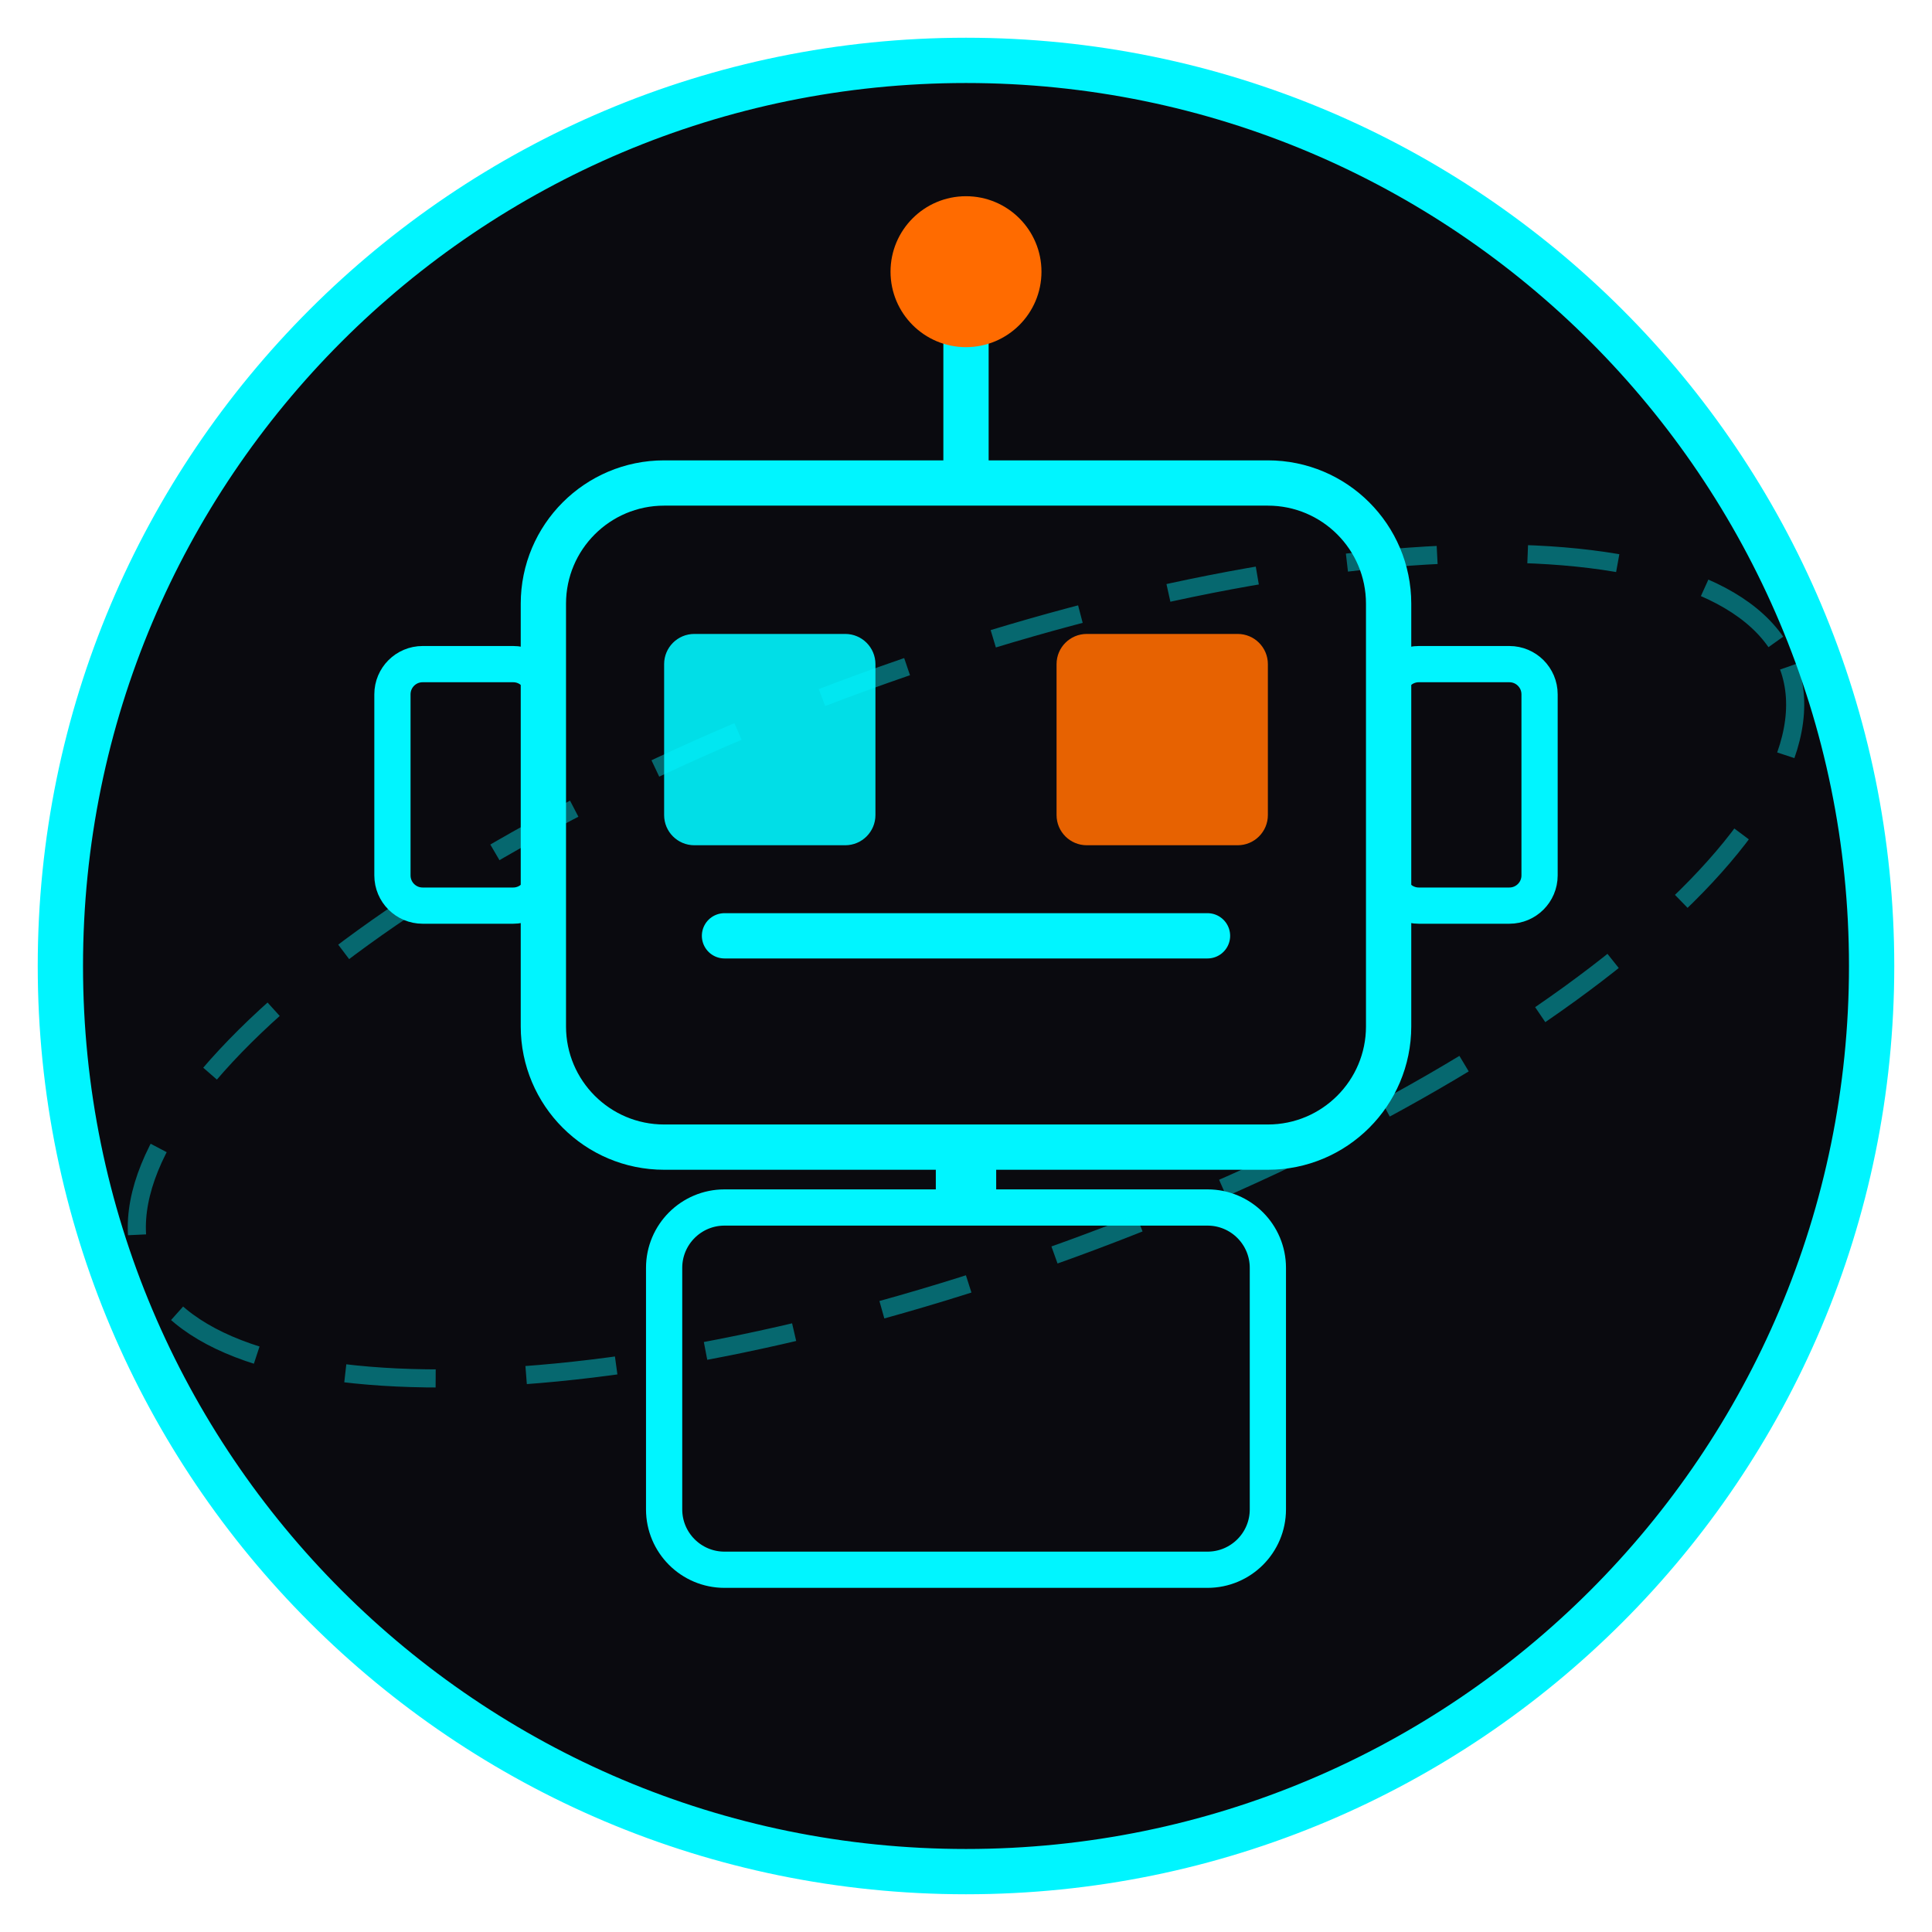
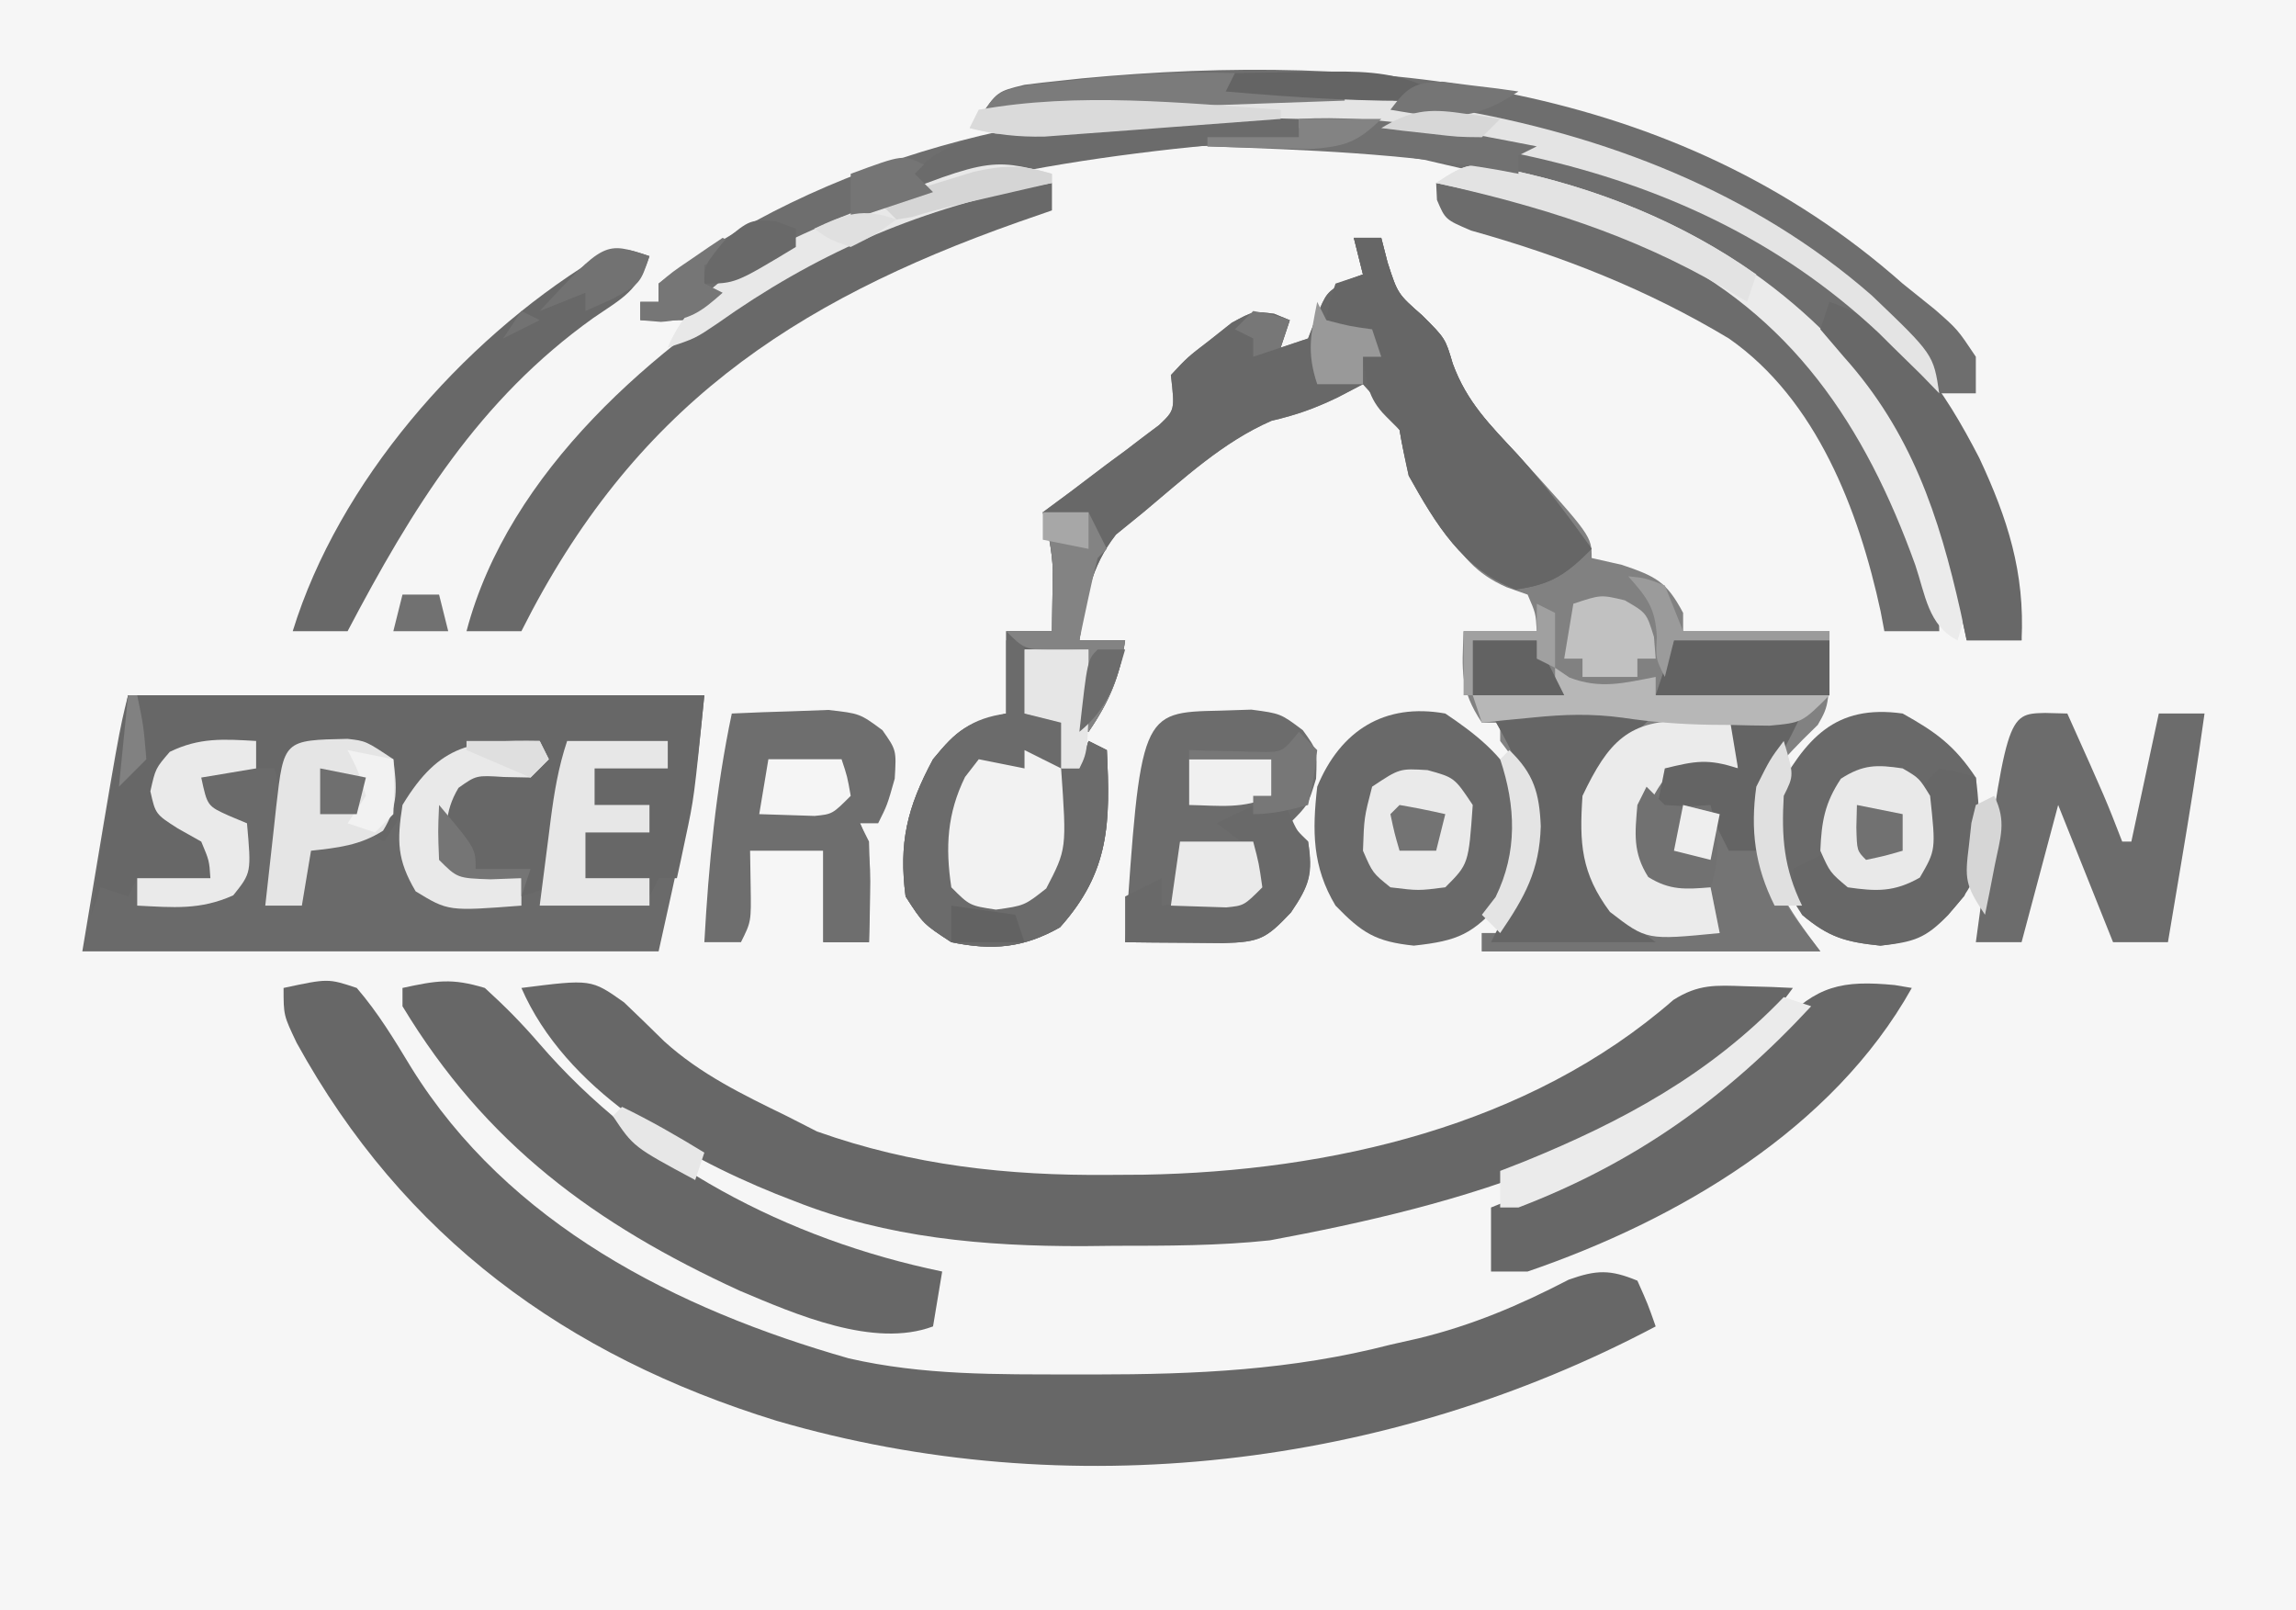
- <svg xmlns="http://www.w3.org/2000/svg" viewBox="0 0 64 64" fill="none">
-   <circle cx="32" cy="32" r="30" fill="#0A0A0F" stroke="#00F5FF" stroke-width="1.5" />
-   <rect x="18" y="16" width="28" height="22" rx="4" fill="none" stroke="#00F5FF" stroke-width="1.5" />
-   <rect x="22" y="21" width="7" height="7" rx="1" fill="#00F5FF" opacity="0.9" />
-   <rect x="35" y="21" width="7" height="7" rx="1" fill="#FF6B00" opacity="0.9" />
-   <line x1="24" y1="31" x2="40" y2="31" stroke="#00F5FF" stroke-width="1.5" stroke-linecap="round" />
-   <line x1="32" y1="16" x2="32" y2="10" stroke="#00F5FF" stroke-width="1.5" />
-   <circle cx="32" cy="9" r="2.5" fill="#FF6B00" />
-   <rect x="22" y="40" width="20" height="12" rx="2" fill="none" stroke="#00F5FF" stroke-width="1.2" />
-   <line x1="32" y1="38" x2="32" y2="40" stroke="#00F5FF" stroke-width="2" />
-   <ellipse cx="32" cy="32" rx="29" ry="10" fill="none" stroke="#00F5FF" stroke-width="0.6" stroke-dasharray="3 3" opacity="0.4" transform="rotate(-20 32 32)" />
-   <rect x="13" y="22" width="5" height="8" rx="1" fill="none" stroke="#00F5FF" stroke-width="1.2" />
-   <rect x="46" y="22" width="5" height="8" rx="1" fill="none" stroke="#00F5FF" stroke-width="1.2" />
+ <svg xmlns="http://www.w3.org/2000/svg" version="1.1" width="251" height="176">
+   <path d="M0 0 C82.83 0 165.66 0 251 0 C251 58.08 251 116.16 251 176 C168.17 176 85.34 176 0 176 C0 117.92 0 59.84 0 0 Z " fill="#F6F6F6" transform="translate(0,0)" />
+   <path d="M0 0 C0.99 0 1.98 0 3 0 C3.34 1.33 3.34 1.33 3.688 2.688 C4.797 6.128 4.797 6.128 7.5 8.5 C10 11 10 11 10.812 13.75 C12.349 17.956 14.871 20.428 17.891 23.68 C26 32.6 26 32.6 26 35 C27.093 35.248 28.186 35.495 29.312 35.75 C33.059 37.02 34.19 37.592 36 41 C36 41.66 36 42.32 36 43 C41.28 43 46.56 43 52 43 C52 51 52 51 50.723 53.242 C50.175 53.781 49.627 54.32 49.062 54.875 C45.974 58.014 45.058 59.135 44.75 63.75 C44.825 69.688 47.496 73.328 51 78 C38.79 78 26.58 78 14 78 C14 77.34 14 76.68 14 76 C14.66 76 15.32 76 16 76 C18.801 70.585 19.639 66.06 19 60 C17.63 57.129 17.63 57.129 16 55 C16 54.34 16 53.68 16 53 C15.34 53 14.68 53 14 53 C11.571 49.356 11.838 47.288 12 43 C14.64 43 17.28 43 20 43 C19.887 41.041 19.887 41.041 19 39 C18.246 38.736 17.492 38.471 16.715 38.199 C13.232 36.661 11.94 34.776 9.75 31.688 C9.064 30.743 8.378 29.798 7.672 28.824 C6.038 26.064 5.529 24.114 5 21 C3.035 18.23 3.035 18.23 1 16 C0.092 16.474 -0.815 16.949 -1.75 17.438 C-4.308 18.668 -6.294 19.369 -9 20 C-14.336 22.328 -18.566 26.306 -23 30 C-23.99 30.804 -24.98 31.609 -26 32.438 C-28.782 36.002 -29.356 39.59 -30 44 C-28.35 44 -26.7 44 -25 44 C-25.564 47.949 -26.743 50.709 -29 54 C-29.33 54 -29.66 54 -30 54 C-29.67 51.03 -29.34 48.06 -29 45 C-31.31 45 -33.62 45 -36 45 C-36 47.31 -36 49.62 -36 52 C-34.35 52.33 -32.7 52.66 -31 53 C-31.33 54.65 -31.66 56.3 -32 58 C-31.34 58 -30.68 58 -30 58 C-29.67 57.01 -29.34 56.02 -29 55 C-28.34 55.33 -27.68 55.66 -27 56 C-26.621 63.889 -26.638 69.243 -32.125 75.375 C-36.137 77.643 -39.496 77.92 -44 77 C-47.062 75 -47.062 75 -49 72 C-49.756 66.139 -48.842 62.277 -46 57 C-43.27 53.654 -42.322 53.081 -38 52 C-38 49.03 -38 46.06 -38 43 C-36.35 43 -34.7 43 -33 43 C-32.973 41.583 -32.953 40.167 -32.938 38.75 C-32.926 37.961 -32.914 37.172 -32.902 36.359 C-32.996 34.086 -33.416 32.189 -34 30 C-32.989 29.252 -31.979 28.505 -30.938 27.734 C-29.624 26.74 -28.312 25.745 -27 24.75 C-26.332 24.259 -25.665 23.768 -24.977 23.262 C-24.345 22.778 -23.713 22.295 -23.062 21.797 C-22.476 21.357 -21.889 20.917 -21.285 20.464 C-19.56 18.824 -19.56 18.824 -20 15 C-18.172 13.043 -18.172 13.043 -15.75 11.188 C-14.961 10.562 -14.172 9.937 -13.359 9.293 C-11 8 -11 8 -8.703 8.301 C-8.141 8.532 -7.579 8.762 -7 9 C-7.33 9.99 -7.66 10.98 -8 12 C-7.01 11.67 -6.02 11.34 -5 11 C-4.691 10.196 -4.381 9.391 -4.062 8.562 C-3 6 -3 6 -0.875 4.688 C0.053 4.347 0.053 4.347 1 4 C0.505 2.02 0.505 2.02 0 0 Z " fill="#818181" transform="translate(148,26)" />
+   <path d="M0 0 C20.79 0 41.58 0 63 0 C62 10 62 10 58 28 C37.21 28 16.42 28 -5 28 C-1 4 -1 4 0 0 Z " fill="#6A6A6A" transform="translate(14,76)" />
+   <path d="M0 0 C4.866 -1.043 4.866 -1.043 8 0 C10.345 2.726 12.089 5.625 13.953 8.699 C24.573 25.825 42.94 35.116 61.789 40.492 C69.916 42.359 78.025 42.242 86.312 42.25 C87.079 42.251 87.845 42.253 88.635 42.254 C99.713 42.25 110.223 41.787 121 39 C122.009 38.772 123.019 38.544 124.059 38.309 C129.941 36.881 135.123 34.68 140.492 31.891 C143.536 30.81 145.012 30.764 148 32 C149.144 34.56 149.144 34.56 150 37 C120.686 52.522 85.782 56.631 53.875 47.312 C30.889 40.211 13.12 27.237 1.434 6.004 C0 3 0 3 0 0 Z " fill="#676767" transform="translate(31,108)" />
+   <path d="M0 0 C0.99 0 1.98 0 3 0 C3.34 1.33 3.34 1.33 3.688 2.688 C4.797 6.128 4.797 6.128 7.5 8.5 C10 11 10 11 10.812 13.75 C12.349 17.956 14.868 20.427 17.891 23.676 C20.848 26.935 23.432 30.431 26 34 C23.239 36.761 21.599 37.921 17.688 38.438 C11.868 36.169 8.994 31.345 6 26 C5.631 24.341 5.291 22.675 5 21 C3.035 18.23 3.035 18.23 1 16 C0.092 16.474 -0.815 16.949 -1.75 17.438 C-4.308 18.668 -6.294 19.369 -9 20 C-14.336 22.328 -18.566 26.306 -23 30 C-23.99 30.804 -24.98 31.609 -26 32.438 C-28.782 36.002 -29.356 39.59 -30 44 C-28.35 44 -26.7 44 -25 44 C-25.564 47.949 -26.743 50.709 -29 54 C-29.33 54 -29.66 54 -30 54 C-29.67 51.03 -29.34 48.06 -29 45 C-31.31 45 -33.62 45 -36 45 C-36 47.31 -36 49.62 -36 52 C-34.35 52.33 -32.7 52.66 -31 53 C-31.33 54.65 -31.66 56.3 -32 58 C-31.34 58 -30.68 58 -30 58 C-29.67 57.01 -29.34 56.02 -29 55 C-28.34 55.33 -27.68 55.66 -27 56 C-26.621 63.889 -26.638 69.243 -32.125 75.375 C-36.137 77.643 -39.496 77.92 -44 77 C-47.062 75 -47.062 75 -49 72 C-49.756 66.139 -48.842 62.277 -46 57 C-43.27 53.654 -42.322 53.081 -38 52 C-38 49.03 -38 46.06 -38 43 C-36.35 43 -34.7 43 -33 43 C-32.973 41.583 -32.953 40.167 -32.938 38.75 C-32.926 37.961 -32.914 37.172 -32.902 36.359 C-32.996 34.086 -33.416 32.189 -34 30 C-32.989 29.252 -31.979 28.505 -30.938 27.734 C-29.624 26.74 -28.312 25.745 -27 24.75 C-26.332 24.259 -25.665 23.768 -24.977 23.262 C-24.345 22.778 -23.713 22.295 -23.062 21.797 C-22.476 21.357 -21.889 20.917 -21.285 20.464 C-19.56 18.824 -19.56 18.824 -20 15 C-18.172 13.043 -18.172 13.043 -15.75 11.188 C-14.961 10.562 -14.172 9.937 -13.359 9.293 C-11 8 -11 8 -8.703 8.301 C-8.141 8.532 -7.579 8.762 -7 9 C-7.33 9.99 -7.66 10.98 -8 12 C-7.01 11.67 -6.02 11.34 -5 11 C-4.691 10.196 -4.381 9.391 -4.062 8.562 C-3 6 -3 6 -0.875 4.688 C0.053 4.347 0.053 4.347 1 4 C0.505 2.02 0.505 2.02 0 0 Z " fill="#686868" transform="translate(148,26)" />
+   <path d="M0 0 C7.633 -0.969 7.633 -0.969 11.215 1.57 C12.693 2.977 14.158 4.398 15.609 5.832 C19.585 9.437 24.207 11.659 29 14 C30.093 14.557 31.186 15.114 32.312 15.688 C42.74 19.399 53.179 20.531 64.188 20.438 C65.448 20.43 66.709 20.422 68.008 20.415 C88.426 20.057 110.144 15.1 125.941 1.305 C128.67 -0.425 130.551 -0.302 133.75 -0.188 C134.735 -0.16 135.72 -0.133 136.734 -0.105 C137.482 -0.071 138.23 -0.036 139 0 C126.258 17.614 102.085 23.823 81.828 27.59 C76.176 28.195 70.555 28.184 64.875 28.188 C63.154 28.206 63.154 28.206 61.398 28.225 C50.596 28.243 39.986 27.326 29.875 23.312 C29.204 23.051 28.533 22.79 27.842 22.521 C17.115 18.182 4.821 11.066 0 0 Z " fill="#676767" transform="translate(57,108)" />
+   <path d="M0 0 C20.79 0 41.58 0 63 0 C61.875 11.25 61.875 11.25 60.938 15.625 C60.761 16.463 60.584 17.301 60.402 18.164 C60.27 18.77 60.137 19.376 60 20 C59.34 20 58.68 20 58 20 C57.67 20.66 57.34 21.32 57 22 C57 21.34 57 20.68 57 20 C54.69 20 52.38 20 50 20 C50 18.35 50 16.7 50 15 C52.31 15 54.62 15 57 15 C57 14.01 57 13.02 57 12 C55.02 12 53.04 12 51 12 C51 10.68 51 9.36 51 8 C53.64 8 56.28 8 59 8 C59 7.01 59 6.02 59 5 C55.37 5 51.74 5 48 5 C47.34 10.28 46.68 15.56 46 21 C45.01 21.33 44.02 21.66 43 22 C43 21.34 43 20.68 43 20 C41.329 20.062 41.329 20.062 39.625 20.125 C36 20 36 20 34 18 C33.531 14.406 33.556 12.648 35.625 9.625 C38.604 7.587 40.463 7.678 44 8 C44.33 7.34 44.66 6.68 45 6 C39.341 5.535 39.341 5.535 34.25 7.625 C31.78 10.232 29.876 12.942 28 16 C27.34 15.67 26.68 15.34 26 15 C26.66 14.34 27.32 13.68 28 13 C28.167 9.917 28.167 9.917 28 7 C25.713 5.856 24.407 5.897 21.875 5.938 C19.957 5.968 19.957 5.968 18 6 C17.67 7.98 17.34 9.96 17 12 C16.67 10.68 16.34 9.36 16 8 C15.34 8 14.68 8 14 8 C14 7.01 14 6.02 14 5 C12.52 5.308 11.041 5.622 9.562 5.938 C8.327 6.199 8.327 6.199 7.066 6.465 C5.023 6.808 5.023 6.808 4 8 C3.499 10.415 3.499 10.415 4 13 C5.648 14.03 7.315 15.031 9 16 C9 17.32 9 18.64 9 20 C6.36 20 3.72 20 1 20 C0.67 20.66 0.34 21.32 0 22 C-0.99 21.67 -1.98 21.34 -3 21 C-3.33 21.99 -3.66 22.98 -4 24 C-2.994 15.952 -1.495 7.971 0 0 Z " fill="#676767" transform="translate(14,76)" />
+   <path d="M0 0 C10.486 9.948 16.06 21.214 16.688 35.688 C14.707 35.688 12.727 35.688 10.688 35.688 C10.359 34.146 10.359 34.146 10.023 32.574 C6.233 15.686 -0.547 4.294 -15.312 -5.312 C-24.926 -11.219 -35.408 -13.859 -46.312 -16.312 C-47.47 -16.583 -47.47 -16.583 -48.65 -16.859 C-74.864 -21.325 -104.203 -16.518 -126.336 -1.73 C-128.217 -0.462 -128.217 -0.462 -129.312 0.688 C-130.979 0.728 -132.646 0.73 -134.312 0.688 C-134.312 0.028 -134.312 -0.632 -134.312 -1.312 C-133.653 -1.312 -132.993 -1.312 -132.312 -1.312 C-132.312 -1.972 -132.312 -2.632 -132.312 -3.312 C-96.823 -30.395 -34.229 -29.236 0 0 Z " fill="#6E6E6E" transform="translate(204.3125,34.3125)" />
+   <path d="M0 0 C3.746 -0.812 5.393 -1.092 9 0 C11.176 1.975 13.035 3.853 14.938 6.062 C26.243 19.19 42.001 27.475 59 31 C58.67 32.98 58.34 34.96 58 37 C51.521 39.422 42.964 35.673 36.833 33.085 C20.982 25.798 9.09 17.045 0 2 C0 1.34 0 0.68 0 0 Z " fill="#676767" transform="translate(44,108)" />
+   <path d="M0 0 C-0.784 0.743 -1.567 1.485 -2.375 2.25 C-5.781 5.818 -6.858 7.464 -7.312 12.375 C-6.974 16.304 -6.065 18.664 -4 22 C-1.704 23.148 0.077 23.308 2.625 23.562 C3.442 23.646 4.26 23.73 5.102 23.816 C6.041 23.907 6.041 23.907 7 24 C6.505 21.525 6.505 21.525 6 19 C5.237 19.062 4.474 19.124 3.688 19.188 C1 19 1 19 -0.812 17.875 C-2.608 15.041 -2.527 13.291 -2 10 C0.125 7.062 0.125 7.062 3 5 C6.312 5.188 6.312 5.188 9 6 C8.67 4.02 8.34 2.04 8 0 C10.64 0 13.28 0 16 0 C14 4 14 4 12.875 5.75 C11.037 10.475 11.469 14.685 13.312 19.25 C15.113 22.28 15.113 22.28 18 26 C5.79 26 -6.42 26 -19 26 C-19 25.34 -19 24.68 -19 24 C-18.34 24 -17.68 24 -17 24 C-14.202 18.59 -13.25 14.057 -14 8 C-15.093 5.107 -16.436 2.689 -18 0 C-11.787 -0.73 -6.159 -1.232 0 0 Z " fill="#747474" transform="translate(181,78)" />
+   <path d="M0 0 C0.66 0 1.32 0 2 0 C2 2.64 2 5.28 2 8 C3.65 8.33 5.3 8.66 7 9 C6.67 10.65 6.34 12.3 6 14 C6.66 14 7.32 14 8 14 C8.33 13.01 8.66 12.02 9 11 C9.66 11.33 10.32 11.66 11 12 C11.379 19.889 11.362 25.243 5.875 31.375 C1.863 33.643 -1.496 33.92 -6 33 C-9.062 31 -9.062 31 -11 28 C-11.756 22.139 -10.842 18.277 -8 13 C-5.568 10.019 -3.841 8.549 0 8 C0 5.36 0 2.72 0 0 Z " fill="#6B6B6B" transform="translate(110,70)" />
+   <path d="M0 0 C3.216 2.16 6.249 4.498 8 8 C8.577 12.731 8.434 16.147 6.25 20.438 C3.006 24.132 1.439 24.843 -3.438 25.375 C-7.628 24.934 -9.094 23.989 -12 21 C-14.548 16.75 -14.554 12.836 -14 8 C-11.462 1.855 -6.636 -1.195 0 0 Z " fill="#696969" transform="translate(158,78)" />
+   <path d="M0 0 C3.658 2.04 5.669 3.504 8 7 C8.593 11.544 8.551 15.705 6.75 19.938 C3.767 23.453 2.278 24.861 -2.438 25.375 C-6.287 24.97 -8.042 24.465 -11 22 C-13.884 17.624 -14.65 14.199 -14 9 C-10.63 2.741 -7.419 -1.039 0 0 Z " fill="#696969" transform="translate(208,78)" />
+   <path d="M0 0 C1.151 -0.037 2.302 -0.075 3.488 -0.113 C6.688 0.312 6.688 0.312 9.113 2.137 C10.688 4.312 10.688 4.312 10.562 7.438 C9.688 10.312 9.688 10.312 7.688 12.312 C8.348 12.973 9.008 13.633 9.688 14.312 C10.259 17.838 9.851 19.073 7.812 22.062 C5.087 24.948 4.425 25.29 0.43 25.41 C-1.485 25.393 -1.485 25.393 -3.438 25.375 C-4.719 25.366 -6 25.357 -7.32 25.348 C-8.801 25.33 -8.801 25.33 -10.312 25.312 C-8.619 0.182 -8.619 0.182 0 0 Z " fill="#6C6C6C" transform="translate(133.3125,77.6875)" />
+   <path d="M0 0 C1.164 0.94 2.331 1.878 3.5 2.812 C6 5 6 5 8 8 C8 9.32 8 10.64 8 12 C6.68 12 5.36 12 4 12 C3.098 10.647 2.205 9.287 1.352 7.902 C-5.027 -1.076 -14.453 -5.79 -24.205 -10.188 C-25.664 -10.848 -27.108 -11.542 -28.547 -12.246 C-50.687 -22.335 -77.442 -19.934 -101 -18 C-99 -21 -99 -21 -96 -21.73 C-94.669 -21.902 -93.335 -22.053 -92 -22.188 C-90.901 -22.306 -90.901 -22.306 -89.78 -22.427 C-57.747 -25.446 -24.932 -22.088 0 0 Z " fill="#6E6E6E" transform="translate(208,31)" />
+   <path d="M0 0 C0.926 0.157 0.926 0.157 1.871 0.316 C-6.758 15.758 -23.739 25.703 -40.129 31.316 C-41.449 31.316 -42.769 31.316 -44.129 31.316 C-44.129 29.006 -44.129 26.696 -44.129 24.316 C-43.102 23.904 -42.074 23.491 -41.016 23.066 C-29.898 18.484 -20.719 13.379 -12.566 4.316 C-8.537 0.061 -5.755 -0.552 0 0 Z " fill="#676767" transform="translate(207.1289,107.6836)" />
+   <path d="M0 0 C0 0.99 0 1.98 0 3 C-1.221 3.424 -2.441 3.848 -3.699 4.285 C-28.616 13.093 -45.824 24.744 -58 49 C-59.98 49 -61.96 49 -64 49 C-59.405 31.539 -43.467 17.797 -28.559 8.895 C-19.788 4.049 -10.114 -0.23 0 0 Z " fill="#696969" transform="translate(115,20)" />
+   <path d="M0 0 C2.249 -0.108 4.499 -0.186 6.75 -0.25 C8.003 -0.296 9.256 -0.343 10.547 -0.391 C14 0 14 0 16.465 1.82 C18 4 18 4 17.812 7.125 C17 10 17 10 16 12 C15.34 12 14.68 12 14 12 C14.33 12.66 14.66 13.32 15 14 C15.07 15.874 15.084 17.75 15.062 19.625 C15.053 20.628 15.044 21.631 15.035 22.664 C15.024 23.435 15.012 24.206 15 25 C13.35 25 11.7 25 10 25 C10 21.7 10 18.4 10 15 C7.36 15 4.72 15 2 15 C2.021 16.279 2.041 17.558 2.062 18.875 C2.125 22.75 2.125 22.75 1 25 C-0.32 25 -1.64 25 -3 25 C-2.53 16.529 -1.746 8.308 0 0 Z " fill="#6E6E6E" transform="translate(80,78)" />
+   <path d="M0 0 C0.99 0 1.98 0 3 0 C3.34 1.33 3.34 1.33 3.688 2.688 C4.797 6.128 4.797 6.128 7.5 8.5 C10 11 10 11 10.812 13.75 C12.349 17.956 14.868 20.427 17.891 23.676 C20.848 26.935 23.432 30.431 26 34 C23.239 36.761 21.599 37.921 17.688 38.438 C11.868 36.169 8.994 31.345 6 26 C5.621 24.343 5.276 22.677 5 21 C4.505 20.505 4.01 20.01 3.5 19.5 C1.501 17.501 1.371 15.746 1 13 C1.66 13 2.32 13 3 13 C0.948 10.752 -0.007 9.998 -3 9 C-2.688 7.062 -2.688 7.062 -2 5 C-1.01 4.67 -0.02 4.34 1 4 C0.67 2.68 0.34 1.36 0 0 Z " fill="#666666" transform="translate(148,26)" />
+   <path d="M0 0 C16.085 1.072 31.15 7.979 42 20 C47.832 27.888 55 38.866 55 49 C53.02 49 51.04 49 49 49 C48.797 47.927 48.797 47.927 48.59 46.832 C46.21 35.816 41.589 23.679 32 17 C23.097 11.651 13.792 7.991 3.816 5.203 C1 4 1 4 0.09 1.859 C0.06 1.246 0.031 0.632 0 0 Z " fill="#6C6C6C" transform="translate(157,20)" />
+   <path d="M0 0 C1.207 0.031 1.207 0.031 2.438 0.062 C6.661 9.473 6.661 9.473 8.438 14.062 C8.768 14.062 9.098 14.062 9.438 14.062 C10.428 9.443 11.418 4.822 12.438 0.062 C14.088 0.062 15.738 0.062 17.438 0.062 C16.678 5.559 15.796 11.029 14.875 16.5 C14.736 17.327 14.598 18.154 14.455 19.006 C14.117 21.025 13.777 23.044 13.438 25.062 C11.457 25.062 9.477 25.062 7.438 25.062 C5.457 20.113 3.478 15.162 1.438 10.062 C0.117 15.012 -1.202 19.962 -2.562 25.062 C-4.213 25.062 -5.862 25.062 -7.562 25.062 C-4.182 0.102 -4.182 0.102 0 0 Z " fill="#6C6C6C" transform="translate(223.5625,77.9375)" />
+   <path d="M0 0 C-1.276 3.829 -2.822 4.5 -6.125 6.75 C-18.643 15.687 -25.917 27.545 -33 41 C-34.98 41 -36.96 41 -39 41 C-33.977 24.704 -20.593 9.366 -6.125 0.438 C-3 -1 -3 -1 0 0 Z " fill="#686868" transform="translate(71,28)" />
+   <path d="M0 0 C14.378 3.005 27.341 9.458 37.25 20.5 C37.728 20.986 38.206 21.472 38.699 21.973 C45.049 28.739 49.475 38.182 50.25 47.5 C49.789 49.754 49.789 49.754 49.25 51.5 C46.039 49.894 45.722 46.483 44.625 43.25 C39.141 28.028 31.099 15.891 16.125 8.688 C8.463 5.199 0.459 3.237 -7.75 1.5 C-4.32 -0.787 -3.862 -0.702 0 0 Z " fill="#EBEBEB" transform="translate(164.75,18.5)" />
+   <path d="M0 0 C-0.784 0.743 -1.567 1.485 -2.375 2.25 C-5.781 5.818 -6.858 7.464 -7.312 12.375 C-6.969 16.361 -6.14 18.638 -4 22 C-2.68 22.99 -1.36 23.98 0 25 C-5.94 25 -11.88 25 -18 25 C-16.68 22.36 -15.36 19.72 -14 17 C-12.587 10.436 -14.726 5.627 -18 0 C-11.787 -0.73 -6.159 -1.232 0 0 Z " fill="#656565" transform="translate(181,78)" />
+   <path d="M0 0 C8.131 2.734 12.558 9.7 16.375 17.062 C19.474 23.69 21.371 29.58 21 37 C19.02 37 17.04 37 15 37 C14.781 35.973 14.562 34.945 14.336 33.887 C11.968 23.331 8.931 14.223 1.562 6 C0.717 5.01 -0.129 4.02 -1 3 C-0.67 2.01 -0.34 1.02 0 0 Z " fill="#686868" transform="translate(200,33)" />
+   <path d="M0 0 C6.741 6.446 6.741 6.446 7.375 10.703 C6.385 9.682 6.385 9.682 5.375 8.641 C4.378 7.658 3.378 6.679 2.375 5.703 C1.84 5.172 1.305 4.641 0.754 4.094 C-21.14 -16.435 -50.798 -18.99 -79.292 -18.432 C-83.296 -18.27 -87.25 -17.895 -91.227 -17.409 C-93.855 -17.286 -96.075 -17.684 -98.625 -18.297 C-98.295 -18.957 -97.965 -19.617 -97.625 -20.297 C-65.143 -25.278 -25.779 -22.557 0 0 Z " fill="#E4E4E4" transform="translate(204.625,32.29688)" />
+   <path d="M0 0 C0.994 0.027 1.988 0.054 3.012 0.082 C4.151 0.134 4.151 0.134 5.312 0.188 C5.312 1.837 5.312 3.487 5.312 5.188 C4.405 5.105 3.498 5.022 2.562 4.938 C-0.717 4.918 -0.717 4.918 -3.062 6.812 C-5.131 9.836 -5.156 11.593 -4.688 15.188 C-2.328 17.547 -0.909 17.679 2.312 18.188 C2.643 19.837 2.973 21.488 3.312 23.188 C-4.672 23.97 -4.672 23.97 -8.688 20.875 C-11.836 16.645 -12.045 13.37 -11.688 8.188 C-8.875 2.295 -6.65 -0.235 0 0 Z " fill="#EBEBEB" transform="translate(184.6875,78.8125)" />
+   <path d="M0 0 C1.32 0.66 2.64 1.32 4 2 C4.616 10.815 4.616 10.815 2.375 15.125 C0 17 0 17 -3.125 17.438 C-6 17 -6 17 -8 15 C-8.665 10.602 -8.459 6.937 -6.5 2.938 C-6.005 2.298 -5.51 1.659 -5 1 C-3.35 1.33 -1.7 1.66 0 2 C0 1.34 0 0.68 0 0 Z " fill="#F2F2F2" transform="translate(112,82)" />
+   <path d="M0 0 C2.125 0.375 2.125 0.375 4 1 C4.566 11.797 4.566 11.797 1 16 C-1.524 18.614 -2.768 18.975 -6.438 19.375 C-10.231 18.976 -12.107 18.468 -15 16 C-15.812 13.312 -15.812 13.312 -16 11 C-14.68 10.34 -13.36 9.68 -12 9 C-11.01 10.485 -11.01 10.485 -10 12 C-7 12.417 -7 12.417 -4 12 C-3.34 11.34 -2.68 10.68 -2 10 C-2 8.68 -2 7.36 -2 6 C-2 2 -2 2 0 0 Z " fill="#676767" transform="translate(212,84)" />
+   <path d="M0 0 C2.008 0.23 2.008 0.23 5.008 2.23 C5.404 5.333 5.56 7.341 3.883 10.043 C1.341 11.653 -1.032 11.902 -3.992 12.23 C-4.322 14.21 -4.652 16.19 -4.992 18.23 C-6.312 18.23 -7.632 18.23 -8.992 18.23 C-8.685 15.417 -8.372 12.605 -8.055 9.793 C-7.968 8.991 -7.881 8.188 -7.791 7.361 C-6.968 0.141 -6.968 0.141 0 0 Z " fill="#E5E5E5" transform="translate(37.99219,80.76953)" />
+   <path d="M0 0 C3.63 0 7.26 0 11 0 C11 0.99 11 1.98 11 3 C8.36 3 5.72 3 3 3 C3 4.32 3 5.64 3 7 C4.98 7 6.96 7 9 7 C9 7.99 9 8.98 9 10 C6.69 10 4.38 10 2 10 C2 11.65 2 13.3 2 15 C4.31 15 6.62 15 9 15 C9 15.99 9 16.98 9 18 C5.04 18 1.08 18 -3 18 C-2.691 15.562 -2.378 13.125 -2.062 10.688 C-1.975 9.997 -1.888 9.307 -1.799 8.596 C-1.408 5.599 -0.958 2.875 0 0 Z " fill="#E7E7E7" transform="translate(62,81)" />
+   <path d="M0 0 C0.464 0.959 0.464 0.959 0.938 1.938 C1.835 3.936 1.835 3.936 3 5 C3.488 8.513 3.156 9.771 1.125 12.75 C-1.6 15.635 -2.263 15.978 -6.258 16.098 C-8.172 16.08 -8.172 16.08 -10.125 16.062 C-11.406 16.053 -12.688 16.044 -14.008 16.035 C-15.489 16.018 -15.489 16.018 -17 16 C-17 14.35 -17 12.7 -17 11 C-15.68 10.34 -14.36 9.68 -13 9 C-13 9.99 -13 10.98 -13 12 C-8.545 11.505 -8.545 11.505 -4 11 C-3.67 9.35 -3.34 7.7 -3 6 C-4.32 5.01 -5.64 4.02 -7 3 C-4.668 1.794 -2.504 0.835 0 0 Z " fill="#696969" transform="translate(140,87)" />
+   <path d="M0 0 C1.812 1.062 1.812 1.062 3 3 C3.633 8.91 3.633 8.91 1.875 11.938 C-0.922 13.522 -2.849 13.459 -6 13 C-7.938 11.375 -7.938 11.375 -9 9 C-8.87 5.826 -8.519 3.778 -6.75 1.125 C-4.324 -0.435 -2.83 -0.425 0 0 Z " fill="#E9E9E9" transform="translate(208,84)" />
+   <path d="M0 0 C2.938 0.812 2.938 0.812 4.938 3.812 C4.485 10.265 4.485 10.265 1.938 12.812 C-1 13.188 -1 13.188 -4.062 12.812 C-6 11.25 -6 11.25 -7.062 8.812 C-6.938 5.188 -6.938 5.188 -6.062 1.812 C-3.062 -0.188 -3.062 -0.188 0 0 Z " fill="#EAEAEA" transform="translate(156.0625,84.1875)" />
+   <path d="M0 0 C0 0.66 0 1.32 0 2 C-0.552 2.045 -1.105 2.09 -1.674 2.136 C-12.472 3.034 -23.047 4.161 -33.652 6.414 C-36.849 6.973 -39.764 7.109 -43 7 C-39.58 2.597 -35.759 1.974 -30.5 1.25 C-29.266 1.066 -29.266 1.066 -28.007 0.878 C-18.685 -0.384 -9.383 -0.267 0 0 Z " fill="#6B6B6B" transform="translate(142,13)" />
+   <path d="M0 0 C0.33 0.66 0.66 1.32 1 2 C0.34 2.66 -0.32 3.32 -1 4 C-1.969 3.979 -2.939 3.959 -3.938 3.938 C-6.927 3.745 -6.927 3.745 -8.875 5.125 C-10.485 7.809 -10.266 9.936 -10 13 C-8.032 14.968 -4.652 14.662 -2 15 C-2 15.99 -2 16.98 -2 18 C-9.992 18.615 -9.992 18.615 -13.562 16.438 C-15.599 12.984 -15.613 10.952 -15 7 C-10.905 0.23 -7.331 -0.118 0 0 Z " fill="#E9E9E9" transform="translate(59,81)" />
+   <path d="M0 0 C1.485 0.495 1.485 0.495 3 1 C-6.28 11.004 -16.207 18.104 -29 23 C-29.66 23 -30.32 23 -31 23 C-31 21.68 -31 20.36 -31 19 C-29.693 18.49 -29.693 18.49 -28.359 17.969 C-17.636 13.605 -8.111 8.463 0 0 Z " fill="#EBEBEB" transform="translate(195,109)" />
+   <path d="M0 0 C0 0.99 0 1.98 0 3 C-1.98 3.33 -3.96 3.66 -6 4 C-5.331 7.113 -5.331 7.113 -2.938 8.188 C-2.298 8.456 -1.659 8.724 -1 9 C-0.52 14.4 -0.52 14.4 -2.5 16.875 C-6.123 18.505 -9.045 18.198 -13 18 C-13 17.01 -13 16.02 -13 15 C-10.36 15 -7.72 15 -5 15 C-5.122 13.085 -5.122 13.085 -6 11 C-6.846 10.526 -7.691 10.051 -8.562 9.562 C-11 8 -11 8 -11.562 5.5 C-11 3 -11 3 -9.438 1.188 C-6.196 -0.392 -3.557 -0.205 0 0 Z " fill="#EAEAEA" transform="translate(28,81)" />
+   <path d="M0 0 C5.61 0 11.22 0 17 0 C17 1.98 17 3.96 17 6 C10.73 6 4.46 6 -2 6 C-1.34 4.02 -0.68 2.04 0 0 Z " fill="#626262" transform="translate(183,70)" />
+   <path d="M0 0 C0 0.33 0 0.66 0 1 C-0.776 1.147 -1.552 1.294 -2.352 1.445 C-15.131 4.099 -25.971 8.83 -36.574 16.363 C-39 18 -39 18 -42 19 C-38.887 11.417 -30.14 7.88 -23.062 4.75 C-6.951 -1.797 -6.951 -1.797 0 0 Z " fill="#E8E8E8" transform="translate(115,19)" />
+   <path d="M0 0 C2.64 0 5.28 0 8 0 C6 4 6 4 4.938 5.812 C3.653 8.809 3.372 11.778 3 15 C2.01 15 1.02 15 0 15 C-0.66 13.68 -1.32 12.36 -2 11 C-3.98 11 -5.96 11 -8 11 C-7.67 9.35 -7.34 7.7 -7 6 C-3.713 5.2 -2.29 4.903 1 6 C0.67 4.02 0.34 2.04 0 0 Z " fill="#646464" transform="translate(189,78)" />
+   <path d="M0 0 C1.65 0 3.3 0 5 0 C5.66 1.32 6.32 2.64 7 4 C6.67 4.33 6.34 4.66 6 5 C5.609 6.512 5.26 8.035 4.938 9.562 C4.761 10.389 4.584 11.215 4.402 12.066 C4.27 12.704 4.137 13.343 4 14 C5.65 14 7.3 14 9 14 C8.436 17.949 7.257 20.709 5 24 C4.67 24 4.34 24 4 24 C4.495 19.545 4.495 19.545 5 15 C3.329 15.062 3.329 15.062 1.625 15.125 C-2 15 -2 15 -4 13 C-2.35 13 -0.7 13 1 13 C1.027 11.583 1.047 10.167 1.062 8.75 C1.074 7.961 1.086 7.172 1.098 6.359 C1.004 4.093 0.632 2.171 0 0 Z " fill="#838383" transform="translate(114,56)" />
+   <path d="M0 0 C0.516 0.351 1.031 0.701 1.562 1.062 C4.94 2.362 7.505 1.672 11 1 C11 1.66 11 2.32 11 3 C17.27 3 23.54 3 30 3 C27 6 27 6 23.453 6.328 C22.052 6.318 20.651 6.291 19.25 6.25 C18.559 6.245 17.868 6.24 17.156 6.234 C13.824 6.184 10.692 5.954 7.387 5.457 C3.955 4.994 1 5.09 -2.438 5.438 C-3.488 5.539 -4.539 5.641 -5.621 5.746 C-6.799 5.872 -6.799 5.872 -8 6 C-8.33 5.01 -8.66 4.02 -9 3 C-4.545 2.505 -4.545 2.505 0 2 C0 1.34 0 0.68 0 0 Z " fill="#B7B7B7" transform="translate(170,73)" />
+   <path d="M0 0 C9.723 1.994 19.145 5.766 27.25 11.5 C26.92 12.49 26.59 13.48 26.25 14.5 C25.388 13.981 24.525 13.461 23.637 12.926 C13.563 7.094 3.573 4.035 -7.75 1.5 C-4.32 -0.787 -3.862 -0.702 0 0 Z " fill="#E3E3E3" transform="translate(164.75,18.5)" />
+   <path d="M0 0 C0 0.33 0 0.66 0 1 C3.96 1.33 7.92 1.66 12 2 C12 2.33 12 2.66 12 3 C10.929 3.038 10.929 3.038 9.835 3.076 C-9.1 3.724 -9.1 3.724 -28 5 C-26 2 -26 2 -22.402 1.27 C-20.916 1.102 -19.427 0.95 -17.938 0.812 C-17.171 0.732 -16.405 0.652 -15.615 0.569 C-10.39 0.049 -5.252 -0.191 0 0 Z " fill="#7B7B7B" transform="translate(135,8)" />
+   <path d="M0 0 C8.893 -0.485 17.309 1.324 26 3 C25.34 3.33 24.68 3.66 24 4 C24 4.66 24 5.32 24 6 C23.305 5.867 22.61 5.734 21.895 5.598 C11.309 3.76 0.721 3.374 -10 3 C-10 2.67 -10 2.34 -10 2 C-6.7 2 -3.4 2 0 2 C0 1.34 0 0.68 0 0 Z " fill="#717171" transform="translate(142,13)" />
+   <path d="M0 0 C2.026 3.349 2.217 5.87 2.125 9.75 C2.107 10.735 2.089 11.72 2.07 12.734 C2.036 13.856 2.036 13.856 2 15 C0.35 15 -1.3 15 -3 15 C-3 11.7 -3 8.4 -3 5 C-3.99 4.67 -4.98 4.34 -6 4 C-2.25 0 -2.25 0 0 0 Z " fill="#6E6E6E" transform="translate(93,88)" />
+   <path d="M0 0 C0.66 0.66 1.32 1.32 2 2 C4.584 2.167 4.584 2.167 7 2 C7.845 5.378 8.108 7.675 7 11 C4.259 11.222 2.56 11.348 0.188 9.875 C-1.514 7.189 -1.265 5.113 -1 2 C-0.67 1.34 -0.34 0.68 0 0 Z " fill="#717171" transform="translate(180,86)" />
+   <path d="M0 0 C2.375 1.375 2.375 1.375 3.188 4 C3.249 4.784 3.311 5.567 3.375 6.375 C2.715 6.375 2.055 6.375 1.375 6.375 C1.375 7.035 1.375 7.695 1.375 8.375 C-0.605 8.375 -2.585 8.375 -4.625 8.375 C-4.625 7.715 -4.625 7.055 -4.625 6.375 C-5.285 6.375 -5.945 6.375 -6.625 6.375 C-6.295 4.395 -5.965 2.415 -5.625 0.375 C-2.625 -0.625 -2.625 -0.625 0 0 Z " fill="#C1C1C1" transform="translate(177.625,65.625)" />
+   <path d="M0 0 C2.64 0 5.28 0 8 0 C8.625 2.375 8.625 2.375 9 5 C7 7 7 7 5.055 7.195 C3.036 7.13 1.018 7.065 -1 7 C-0.67 4.69 -0.34 2.38 0 0 Z " fill="#EAEAEA" transform="translate(129,92)" />
+   <path d="M0 0 C2.31 0 4.62 0 7 0 C7 11 7 11 6 13 C5.34 13 4.68 13 4 13 C4 11.35 4 9.7 4 8 C2.68 7.67 1.36 7.34 0 7 C0 4.69 0 2.38 0 0 Z " fill="#E6E6E6" transform="translate(112,71)" />
+   <path d="M0 0 C0 0.33 0 0.66 0 1 C-4.038 1.312 -8.076 1.615 -12.115 1.909 C-13.488 2.011 -14.86 2.115 -16.233 2.221 C-18.211 2.374 -20.189 2.517 -22.168 2.66 C-23.357 2.749 -24.545 2.838 -25.77 2.93 C-28.722 2.994 -31.149 2.717 -34 2 C-33.67 1.34 -33.34 0.68 -33 0 C-22.182 -1.95 -10.885 -0.754 0 0 Z " fill="#DADADA" transform="translate(140,12)" />
+   <path d="M0 0 C2.64 0 5.28 0 8 0 C8.625 1.875 8.625 1.875 9 4 C7 6 7 6 5.055 6.195 C3.036 6.13 1.018 6.065 -1 6 C-0.67 4.02 -0.34 2.04 0 0 Z " fill="#F5F5F5" transform="translate(84,83)" />
+   <path d="M0 0 C2.31 0 4.62 0 7 0 C7.99 1.98 8.98 3.96 10 6 C6.7 6 3.4 6 0 6 C0 4.02 0 2.04 0 0 Z " fill="#626262" transform="translate(161,70)" />
+   <path d="M0 0 C2.729 -0.054 5.458 -0.094 8.188 -0.125 C9.341 -0.15 9.341 -0.15 10.518 -0.176 C14.815 -0.213 18.079 0.004 22 2 C22 2.33 22 2.66 22 3 C14.284 3.157 6.685 2.675 -1 2 C-0.67 1.34 -0.34 0.68 0 0 Z " fill="#646464" transform="translate(135,8)" />
+   <path d="M0 0 C2.97 0 5.94 0 9 0 C9 1.32 9 2.64 9 4 C6.043 5.478 3.258 5.06 0 5 C0 3.35 0 1.7 0 0 Z " fill="#F0F0F0" transform="translate(130,83)" />
+   <path d="M0 0 C0.33 0.66 0.66 1.32 1 2 C3.527 2.656 3.527 2.656 6 3 C6.33 3.99 6.66 4.98 7 6 C6.34 6 5.68 6 5 6 C5 6.99 5 7.98 5 9 C3.35 9 1.7 9 0 9 C-1.159 5.522 -0.708 3.541 0 0 Z " fill="#999999" transform="translate(144,33)" />
+   <path d="M0 0 C0.66 0.66 1.32 1.32 2 2 C1.625 5.125 1.625 5.125 1 8 C-1.076 8.553 -2.844 9 -5 9 C-5 8.34 -5 7.68 -5 7 C-4.34 7 -3.68 7 -3 7 C-3 5.68 -3 4.36 -3 3 C-5.97 3 -8.94 3 -12 3 C-12 2.67 -12 2.34 -12 2 C-11.301 2.023 -10.603 2.046 -9.883 2.07 C-8.518 2.097 -8.518 2.097 -7.125 2.125 C-6.22 2.148 -5.315 2.171 -4.383 2.195 C-1.812 2.243 -1.812 2.243 0 0 Z " fill="#777777" transform="translate(142,80)" />
+   <path d="M0 0 C-1 3 -1 3 -4.062 4.688 C-5.032 5.121 -6.001 5.554 -7 6 C-7 5.34 -7 4.68 -7 4 C-8.65 4.66 -10.3 5.32 -12 6 C-4.895 -1.632 -4.895 -1.632 0 0 Z M-14 6 C-13.34 6.33 -12.68 6.66 -12 7 C-13.98 7.99 -13.98 7.99 -16 9 C-15.34 8.01 -14.68 7.02 -14 6 Z " fill="#727272" transform="translate(71,28)" />
+   <path d="M0 0 C1.125 3.75 1.125 3.75 0 6 C-0.258 10.555 0.001 13.878 2 18 C1.01 18 0.02 18 -1 18 C-3.155 13.69 -3.659 9.734 -3 5 C-1.5 2 -1.5 2 0 0 Z " fill="#E0E0E0" transform="translate(195,81)" />
+   <path d="M0 0 C2.686 2.574 3.284 4.713 3.438 8.312 C3.301 13.164 1.701 16.033 -1 20 C-1.66 19.34 -2.32 18.68 -3 18 C-2.505 17.361 -2.01 16.721 -1.5 16.062 C0.904 11.155 0.715 6.144 -1 1 C-0.67 0.67 -0.34 0.34 0 0 Z " fill="#E4E4E4" transform="translate(165,82)" />
+   <path d="M0 0 C1.875 0.188 1.875 0.188 4 1 C4.66 2.65 5.32 4.3 6 6 C11.28 6 16.56 6 22 6 C22 6.33 22 6.66 22 7 C16.39 7 10.78 7 5 7 C4.67 8.32 4.34 9.64 4 11 C3 9 3 9 3.125 6.625 C2.975 3.48 2.056 2.313 0 0 Z " fill="#9B9B9B" transform="translate(178,63)" />
+   <path d="M0 0 C0.66 0.33 1.32 0.66 2 1 C0.02 1.99 0.02 1.99 -2 3 C-2 3.66 -2 4.32 -2 5 C-1.34 5.33 -0.68 5.66 0 6 C-2.36 8.097 -3.546 8.969 -6.75 9.188 C-7.492 9.126 -8.235 9.064 -9 9 C-9 8.34 -9 7.68 -9 7 C-8.34 7 -7.68 7 -7 7 C-7 6.34 -7 5.68 -7 5 C-5.469 3.711 -5.469 3.711 -3.5 2.375 C-2.85 1.929 -2.201 1.483 -1.531 1.023 C-0.773 0.517 -0.773 0.517 0 0 Z " fill="#767676" transform="translate(79,26)" />
+   <path d="M0 0 C0 0.33 0 0.66 0 1 C-0.892 1.205 -1.784 1.41 -2.703 1.621 C-3.874 1.891 -5.044 2.16 -6.25 2.438 C-7.41 2.704 -8.57 2.971 -9.766 3.246 C-11.624 3.679 -13.477 4.15 -15.297 4.723 C-15.859 4.814 -16.421 4.906 -17 5 C-17.66 4.34 -18.32 3.68 -19 3 C-16.775 2.299 -14.545 1.614 -12.312 0.938 C-11.071 0.555 -9.83 0.172 -8.551 -0.223 C-5.147 -0.968 -3.284 -0.999 0 0 Z " fill="#D5D5D5" transform="translate(115,19)" />
+   <path d="M0 0 C0.722 0.268 1.444 0.536 2.188 0.812 C2.188 1.472 2.188 2.132 2.188 2.812 C-4.438 6.812 -4.438 6.812 -7.812 6.812 C-7.812 4.812 -7.812 4.812 -5.625 2.125 C-2.812 -0.188 -2.812 -0.188 0 0 Z " fill="#696969" transform="translate(84.8125,24.1875)" />
+   <path d="M0 0 C3.112 1.498 6.053 3.199 9 5 C8.67 5.99 8.34 6.98 8 8 C1.25 4.375 1.25 4.375 -1 1 C-0.67 0.67 -0.34 0.34 0 0 Z " fill="#E7E7E7" transform="translate(68,121)" />
+   <path d="M0 0 C2.475 0.495 2.475 0.495 5 1 C5.125 3.875 5.125 3.875 5 7 C4.34 7.66 3.68 8.32 3 9 C2.01 8.67 1.02 8.34 0 8 C0.66 7.01 1.32 6.02 2 5 C1.198 2.329 1.198 2.329 0 0 Z " fill="#F2F2F2" transform="translate(38,82)" />
+   <path d="M0 0 C-0.33 0.33 -0.66 0.66 -1 1 C-0.34 1.66 0.32 2.32 1 3 C-3.455 4.485 -3.455 4.485 -8 6 C-8 4.35 -8 2.7 -8 1 C-2.25 -1.125 -2.25 -1.125 0 0 Z " fill="#757575" transform="translate(101,18)" />
+   <path d="M0 0 C2.97 0 5.94 0 9 0 C6.385 2.568 5.055 2.996 1.328 3.293 C-0.032 3.273 -1.391 3.238 -2.75 3.188 C-3.447 3.174 -4.145 3.16 -4.863 3.146 C-6.576 3.111 -8.288 3.057 -10 3 C-10 2.67 -10 2.34 -10 2 C-6.7 2 -3.4 2 0 2 C0 1.34 0 0.68 0 0 Z " fill="#838383" transform="translate(142,13)" />
+   <path d="M0 0 C1.675 0.286 3.344 0.618 5 1 C4.67 2.32 4.34 3.64 4 5 C2.68 5 1.36 5 0 5 C-0.562 3.062 -0.562 3.062 -1 1 C-0.67 0.67 -0.34 0.34 0 0 Z " fill="#737373" transform="translate(153,88)" />
+   <path d="M0 0 C1.479 0.191 1.479 0.191 2.988 0.387 C4.479 0.567 4.479 0.567 6 0.75 C6.759 0.857 7.519 0.964 8.301 1.074 C3.257 4.437 0.269 4.107 -5.699 3.074 C-3.852 0.622 -3.138 0.086 0 0 Z " fill="#757575" transform="translate(157.6992,8.925781)" />
+   <path d="M0 0 C2.31 0.33 4.62 0.66 7 1 C7.33 1.99 7.66 2.98 8 4 C5.36 4 2.72 4 0 4 C0 2.68 0 1.36 0 0 Z " fill="#626262" transform="translate(104,99)" />
+   <path d="M0 0 C2.475 0.495 2.475 0.495 5 1 C5 2.32 5 3.64 5 5 C3.062 5.562 3.062 5.562 1 6 C0 5 0 5 -0.062 2.438 C-0.042 1.633 -0.021 0.829 0 0 Z " fill="#717171" transform="translate(203,88)" />
+   <path d="M0 0 C1.98 0.495 1.98 0.495 4 1 C3.67 2.65 3.34 4.3 3 6 C1.68 5.67 0.36 5.34 -1 5 C-0.67 3.35 -0.34 1.7 0 0 Z " fill="#EEEEEE" transform="translate(184,88)" />
+   <path d="M0 0 C0.66 0.33 1.32 0.66 2 1 C2 2.98 2 4.96 2 7 C1.34 6.67 0.68 6.34 0 6 C0 5.34 0 4.68 0 4 C-2.31 4 -4.62 4 -7 4 C-7 5.98 -7 7.96 -7 10 C-7.33 10 -7.66 10 -8 10 C-8 7.69 -8 5.38 -8 3 C-5.36 3 -2.72 3 0 3 C0 2.01 0 1.02 0 0 Z " fill="#A0A0A0" transform="translate(168,66)" />
+   <path d="M0 0 C1.407 2.815 0.667 4.569 0.062 7.625 C-0.132 8.628 -0.327 9.631 -0.527 10.664 C-0.683 11.435 -0.839 12.206 -1 13 C-3.201 9.699 -3.212 9.109 -2.75 5.375 C-2.662 4.578 -2.575 3.782 -2.484 2.961 C-2.245 1.99 -2.245 1.99 -2 1 C-1.34 0.67 -0.68 0.34 0 0 Z " fill="#D6D6D6" transform="translate(218,87)" />
+   <path d="M0 0 C4 4.75 4 4.75 4 7 C5.98 7 7.96 7 10 7 C9.67 7.99 9.34 8.98 9 10 C9 9.34 9 8.68 9 8 C7.329 8.062 7.329 8.062 5.625 8.125 C2 8 2 8 0 6 C-0.125 2.875 -0.125 2.875 0 0 Z " fill="#757575" transform="translate(48,88)" />
+   <path d="M0 0 C0.99 0 1.98 0 3 0 C1.909 3.775 1.092 6.47 -2 9 C-1.125 1.125 -1.125 1.125 0 0 Z " fill="#6C6C6C" transform="translate(120,71)" />
+   <path d="M0 0 C2.475 0.495 2.475 0.495 5 1 C4.67 2.32 4.34 3.64 4 5 C2.68 5 1.36 5 0 5 C0 3.35 0 1.7 0 0 Z " fill="#6F6F6F" transform="translate(35,84)" />
+   <path d="M0 0 C0.799 0.111 1.598 0.222 2.422 0.336 C3.327 0.479 3.327 0.479 4.25 0.625 C3.59 1.285 2.93 1.945 2.25 2.625 C-0.352 2.602 -0.352 2.602 -3.375 2.25 C-4.378 2.139 -5.381 2.028 -6.414 1.914 C-7.57 1.771 -7.57 1.771 -8.75 1.625 C-5.575 -0.283 -3.644 -0.536 0 0 Z " fill="#D7D7D7" transform="translate(159.75,12.375)" />
+   <path d="M0 0 C1.32 0 2.64 0 4 0 C4.33 1.32 4.66 2.64 5 4 C3.02 4 1.04 4 -1 4 C-0.67 2.68 -0.34 1.36 0 0 Z " fill="#717171" transform="translate(44,65)" />
+   <path d="M0 0 C1.65 0 3.3 0 5 0 C5 1.32 5 2.64 5 4 C3.35 3.67 1.7 3.34 0 3 C0 2.01 0 1.02 0 0 Z " fill="#A7A7A7" transform="translate(114,56)" />
+   <path d="M0 0 C2.125 0.375 2.125 0.375 4 1 C3.67 1.99 3.34 2.98 3 4 C2.01 4.33 1.02 4.66 0 5 C0 4.34 0 3.68 0 3 C-0.66 2.67 -1.32 2.34 -2 2 C-1.34 1.34 -0.68 0.68 0 0 Z " fill="#777777" transform="translate(137,34)" />
+   <path d="M0 0 C-2.25 1.625 -2.25 1.625 -5 3 C-7.312 2.188 -7.312 2.188 -9 1 C-5.574 -0.618 -3.619 -1.341 0 0 Z " fill="#E0E0E0" transform="translate(98,24)" />
+   <path d="M0 0 C2.64 0 5.28 0 8 0 C8.33 0.66 8.66 1.32 9 2 C8.34 2.66 7.68 3.32 7 4 C4.69 3.01 2.38 2.02 0 1 C0 0.67 0 0.34 0 0 Z " fill="#DFDFDF" transform="translate(51,81)" />
+   <path d="M0 0 C0.33 0 0.66 0 1 0 C1.688 3.312 1.688 3.312 2 7 C1.01 7.99 0.02 8.98 -1 10 C-0.67 6.7 -0.34 3.4 0 0 Z " fill="#818181" transform="translate(14,76)" />
</svg>
